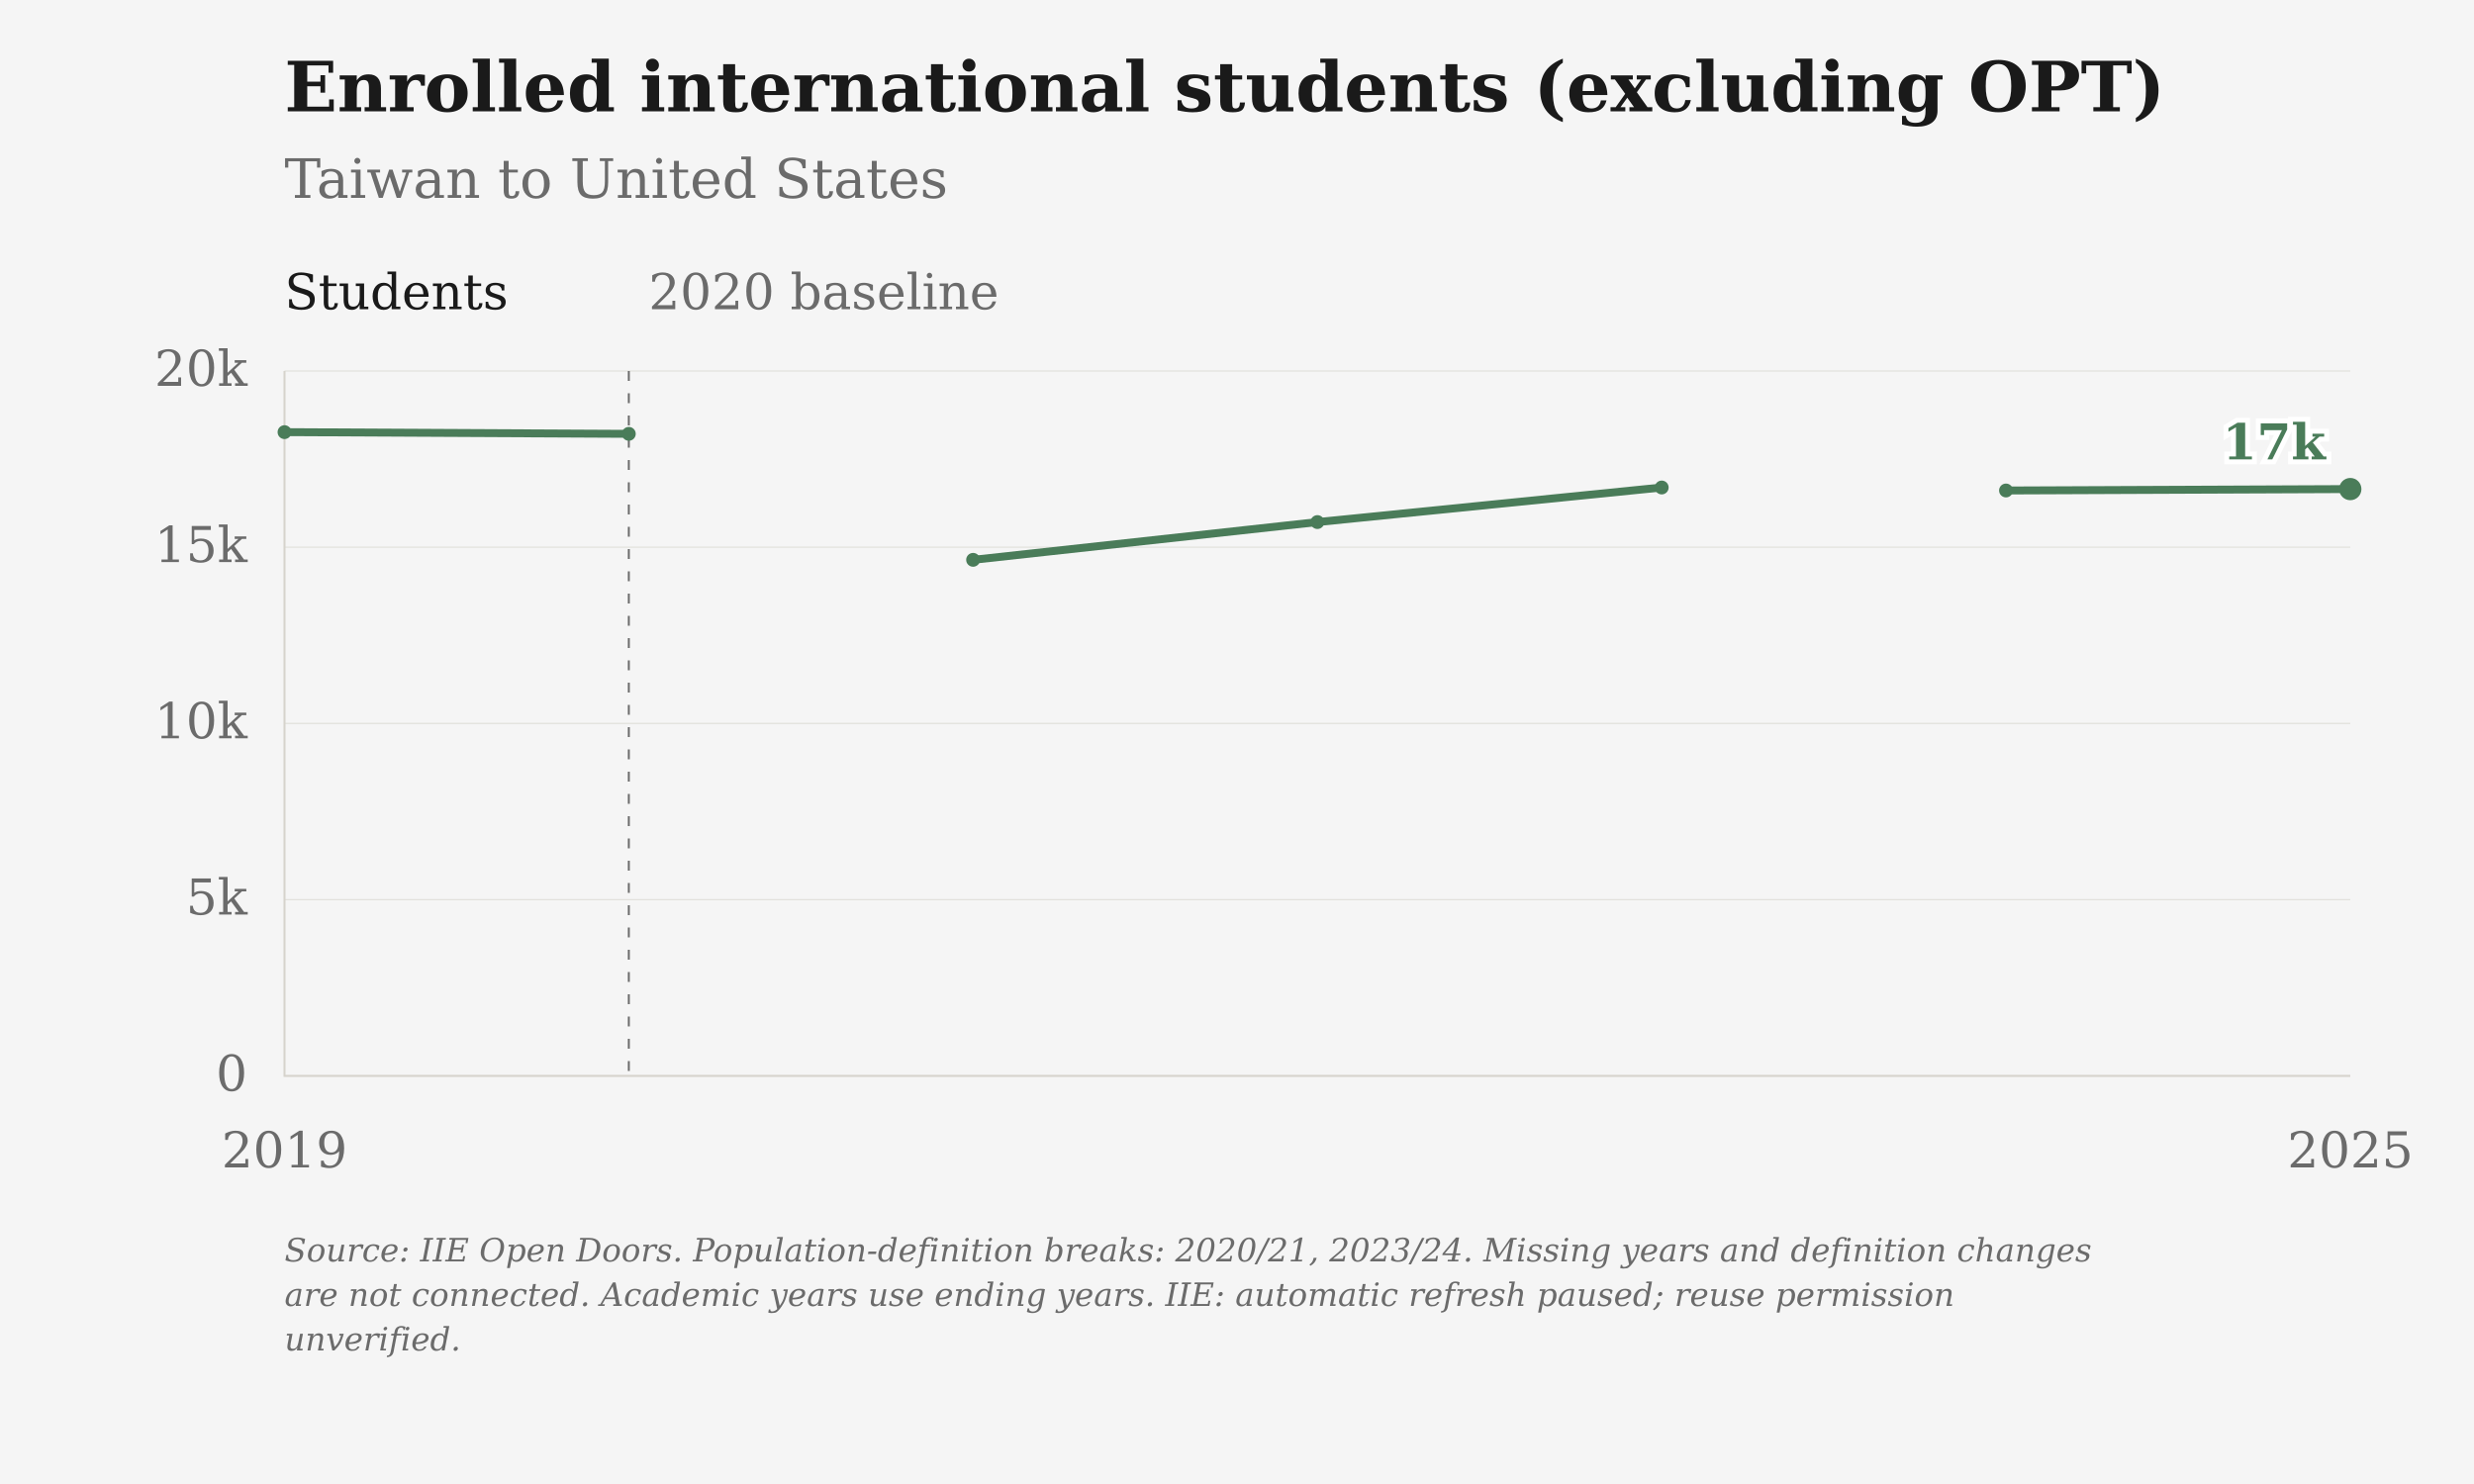
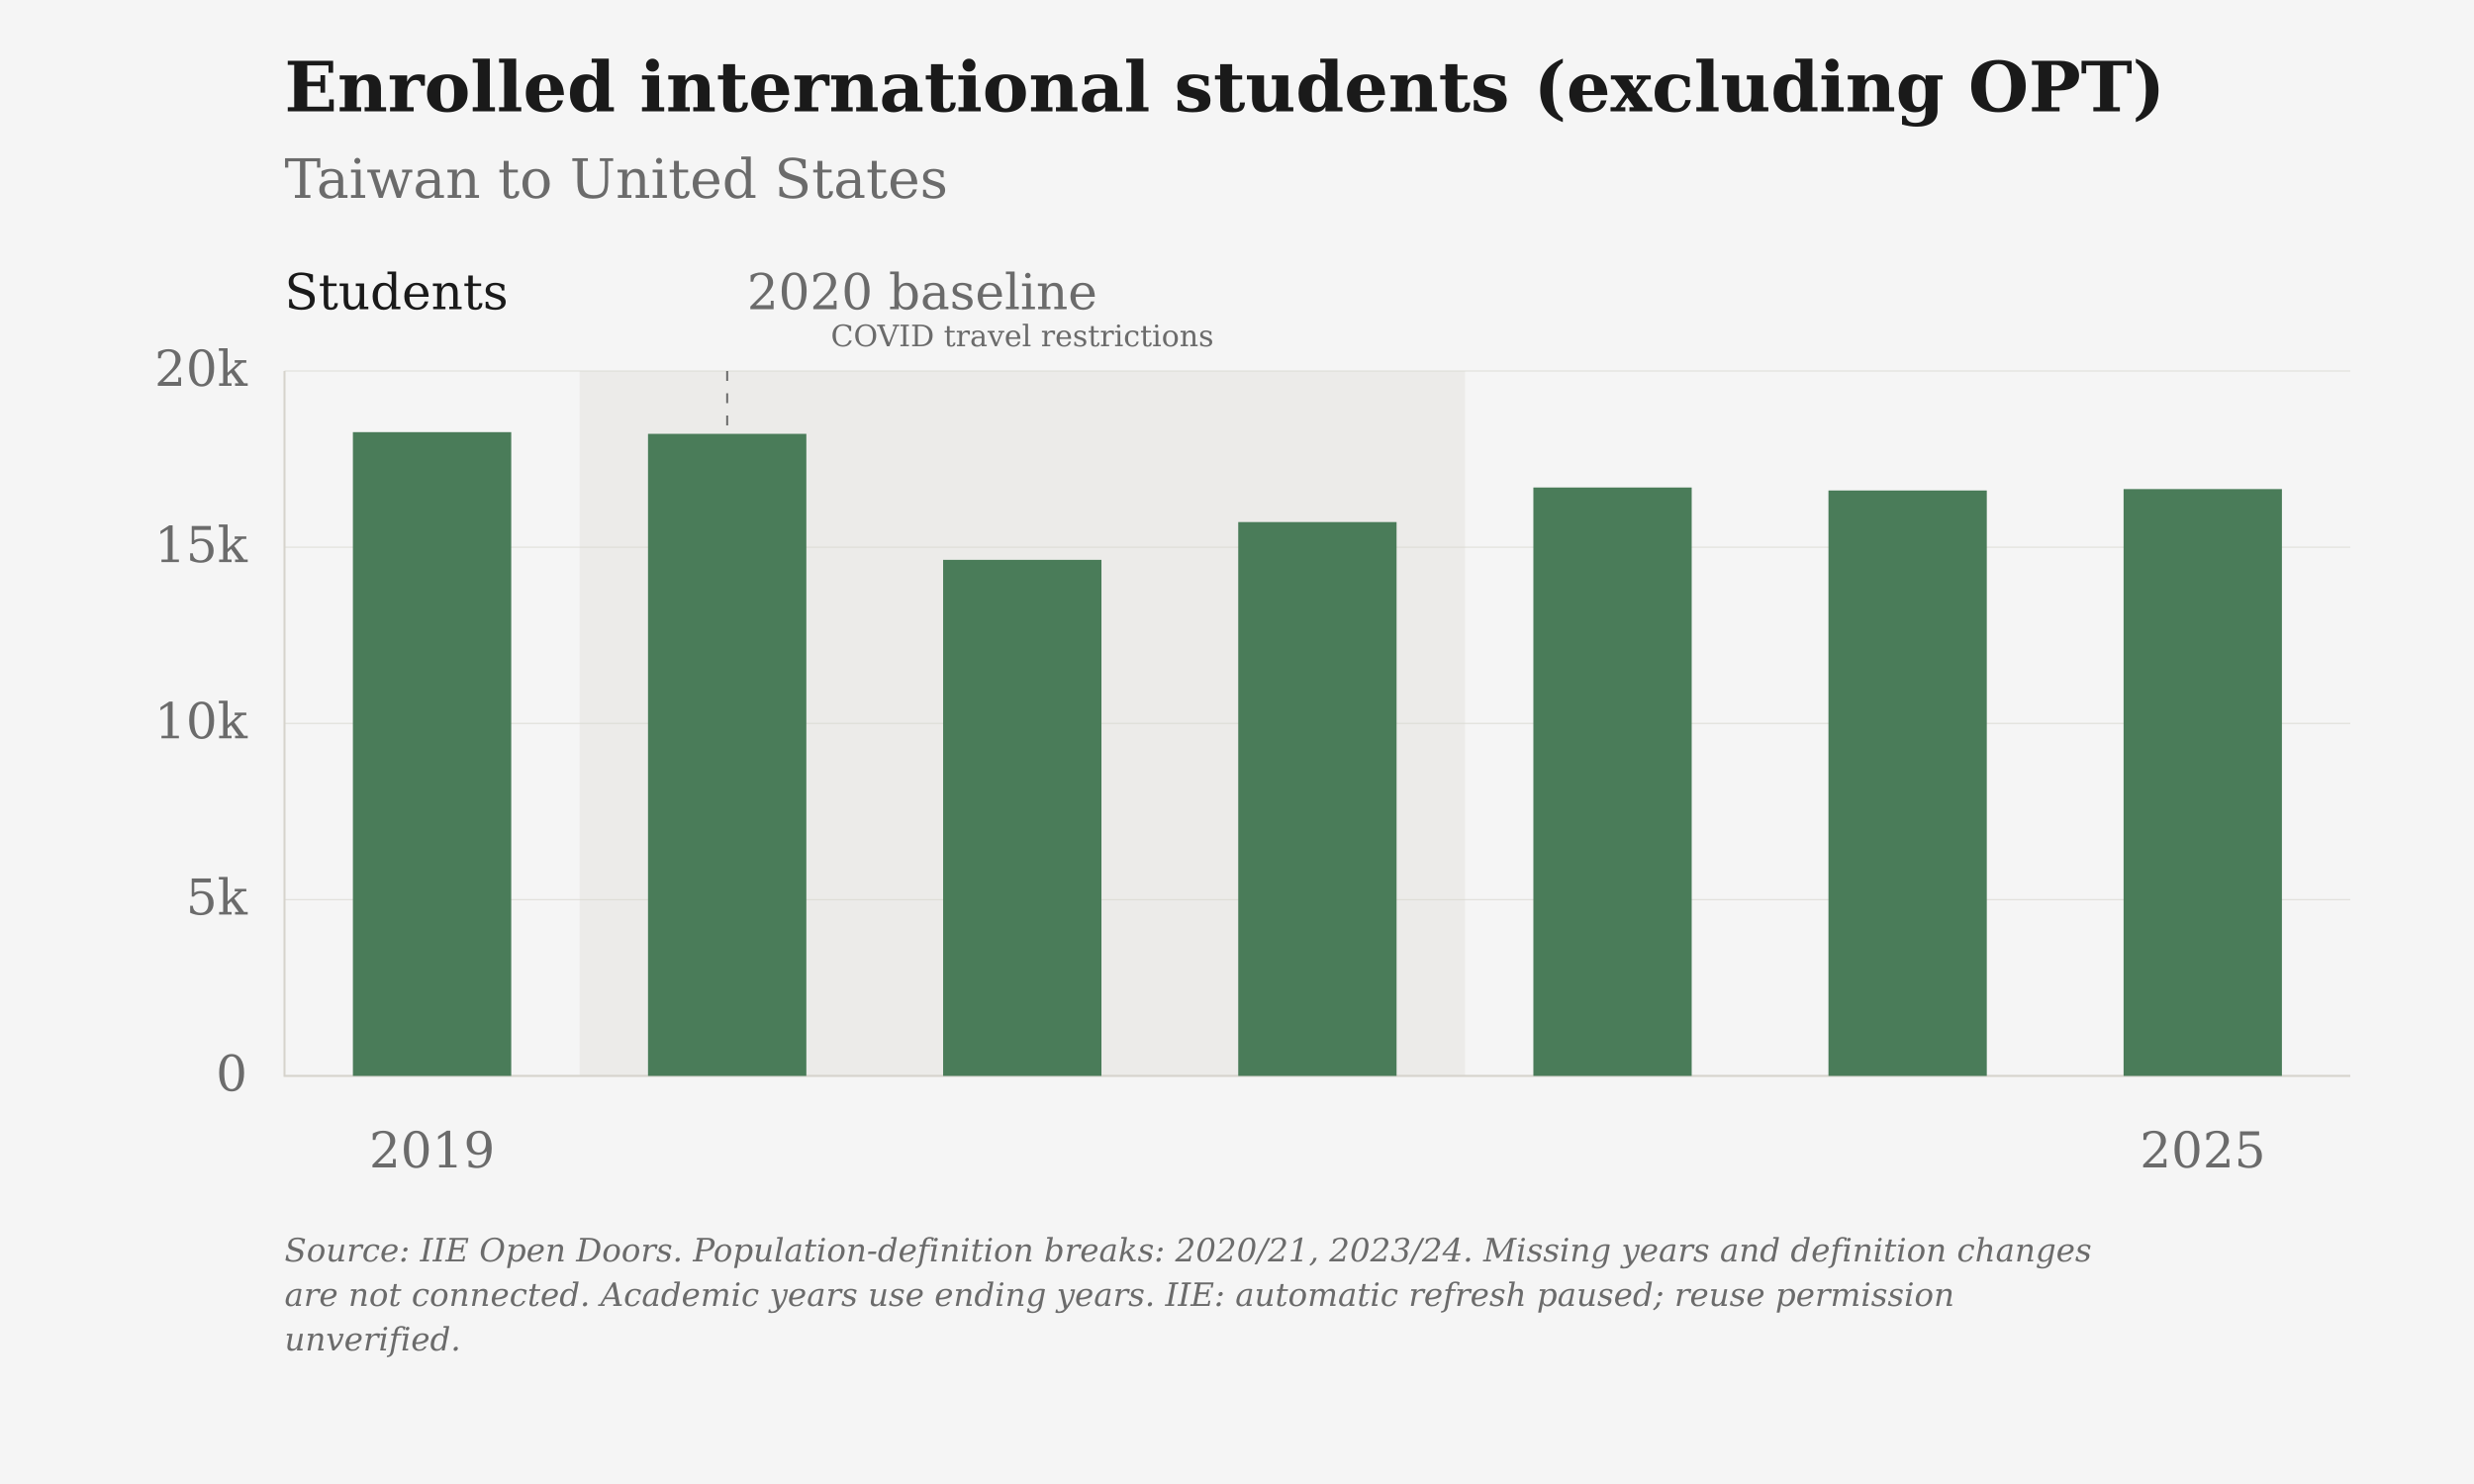
- <svg xmlns="http://www.w3.org/2000/svg" viewBox="0 0 1000 600" role="img" aria-label="Enrolled international students (excluding OPT): Taiwan to United States">
+ <svg xmlns="http://www.w3.org/2000/svg" viewBox="0 0 1000 600" role="img" aria-label="Enrolled international students (excluding OPT): Taiwan to United States" data-plot-style="columns">
  <rect class="chart-background" width="1000" height="600" fill="#F5F5F5" />
  <g font-family="DejaVu Serif, Georgia, 'Times New Roman', serif" font-size="20" fill="#6B6B6B">
    <text x="115" y="45" font-size="28" font-weight="bold" fill="#1A1A1A">Enrolled international students (excluding OPT)</text>
    <text x="115" y="80" font-size="22">Taiwan to United States</text>
+     <rect class="covid-band" data-start-year="2020" data-end-year="2022" x="234.29" y="150" width="357.86" height="285" fill="#D6D3CC" fill-opacity=".3" pointer-events="none" />
+     <text class="covid-label" x="413.21" y="140" text-anchor="middle" font-size="12" fill="#6B6B6B">COVID travel restrictions</text>
    <path d="M115 435.00H950" stroke="#D6D3CC" stroke-opacity="0.6" stroke-width="0.5" />
    <text x="100" y="441.00" text-anchor="end">0</text>
    <path d="M115 363.75H950" stroke="#D6D3CC" stroke-opacity="0.6" stroke-width="0.5" />
    <text x="100" y="369.75" text-anchor="end">5k</text>
    <path d="M115 292.50H950" stroke="#D6D3CC" stroke-opacity="0.6" stroke-width="0.5" />
    <text x="100" y="298.50" text-anchor="end">10k</text>
    <path d="M115 221.25H950" stroke="#D6D3CC" stroke-opacity="0.6" stroke-width="0.5" />
    <text x="100" y="227.25" text-anchor="end">15k</text>
    <path d="M115 150.00H950" stroke="#D6D3CC" stroke-opacity="0.6" stroke-width="0.5" />
    <text x="100" y="156.00" text-anchor="end">20k</text>
-     <text x="115.00" y="472" text-anchor="middle">2019</text>
-     <text x="950.00" y="472" text-anchor="middle">2025</text>
+     <text x="174.64" y="472" text-anchor="middle">2019</text>
+     <text x="890.36" y="472" text-anchor="middle">2025</text>
    <path d="M115 150V435H950" stroke="#D6D3CC" stroke-width="0.8" fill="none" />
-     <path d="M254.17 150V435" stroke="#6B6B6B" stroke-width="0.8" stroke-dasharray="4 5" />
-     <text x="262.17" y="125" text-anchor="start">2020 baseline</text>
+     <path d="M293.93 150V435" stroke="#6B6B6B" stroke-width="0.8" stroke-dasharray="4 5" />
+     <text x="301.93" y="125" text-anchor="start">2020 baseline</text>
    <text x="115" y="125" fill="#1A1A1A">Students</text>
-     <path class="data-line" data-series-id="iie:TWN:USA:enrolled_students" d="M115.00,174.72 L254.17,175.41 M393.33,226.35 L532.50,211.08 L671.67,197.10 M810.83,198.31 L950.00,197.74" fill="none" stroke="#4A7C59" stroke-width="3.2" stroke-linejoin="round" />
-     <circle data-series-id="iie:TWN:USA:enrolled_students" data-year="2019" data-value="18265" data-period="2018/19" data-reported-value="18265" data-reported-unit="students" data-status="observed" cx="115.00" cy="174.72" r="2.8" fill="#4A7C59" />
-     <circle data-series-id="iie:TWN:USA:enrolled_students" data-year="2020" data-value="18217" data-period="2019/20" data-reported-value="18217" data-reported-unit="students" data-status="observed" cx="254.17" cy="175.41" r="2.8" fill="#4A7C59" />
-     <circle data-series-id="iie:TWN:USA:enrolled_students" data-year="2021" data-value="14642" data-period="2020/21" data-reported-value="14642" data-reported-unit="students" data-status="observed" cx="393.33" cy="226.35" r="2.8" fill="#4A7C59" />
-     <circle data-series-id="iie:TWN:USA:enrolled_students" data-year="2022" data-value="15714" data-period="2021/22" data-reported-value="15714" data-reported-unit="students" data-status="observed" cx="532.50" cy="211.08" r="2.8" fill="#4A7C59" />
-     <circle data-series-id="iie:TWN:USA:enrolled_students" data-year="2023" data-value="16695" data-period="2022/23" data-reported-value="16695" data-reported-unit="students" data-status="observed" cx="671.67" cy="197.10" r="2.8" fill="#4A7C59" />
-     <circle data-series-id="iie:TWN:USA:enrolled_students" data-year="2024" data-value="16610" data-period="2023/24" data-reported-value="16610" data-reported-unit="students" data-status="observed" cx="810.83" cy="198.31" r="2.8" fill="#4A7C59" />
-     <circle data-series-id="iie:TWN:USA:enrolled_students" data-year="2025" data-value="16650" data-period="2024/25" data-reported-value="16650" data-reported-unit="students" data-status="observed" cx="950.00" cy="197.74" r="4.5" fill="#4A7C59" />
-     <text class="end-label" x="940.00" y="185.74" text-anchor="end" font-size="20" font-weight="bold" fill="#4A7C59" stroke="#FFFFFF" stroke-width="4" paint-order="stroke">17k</text>
+     <rect class="annual-column" data-series-id="iie:TWN:USA:enrolled_students" data-year="2019" data-value="18265" x="142.64" y="174.72" width="64.00" height="260.28" fill="#4A7C59" />
+     <circle data-series-id="iie:TWN:USA:enrolled_students" data-year="2019" data-value="18265" data-period="2018/19" data-reported-value="18265" data-reported-unit="students" data-status="observed" cx="174.64" cy="174.72" r="0" fill="#4A7C59" />
+     <rect class="annual-column" data-series-id="iie:TWN:USA:enrolled_students" data-year="2020" data-value="18217" x="261.93" y="175.41" width="64.00" height="259.59" fill="#4A7C59" />
+     <circle data-series-id="iie:TWN:USA:enrolled_students" data-year="2020" data-value="18217" data-period="2019/20" data-reported-value="18217" data-reported-unit="students" data-status="observed" cx="293.93" cy="175.41" r="0" fill="#4A7C59" />
+     <rect class="annual-column" data-series-id="iie:TWN:USA:enrolled_students" data-year="2021" data-value="14642" x="381.21" y="226.35" width="64.00" height="208.65" fill="#4A7C59" />
+     <circle data-series-id="iie:TWN:USA:enrolled_students" data-year="2021" data-value="14642" data-period="2020/21" data-reported-value="14642" data-reported-unit="students" data-status="observed" cx="413.21" cy="226.35" r="0" fill="#4A7C59" />
+     <rect class="annual-column" data-series-id="iie:TWN:USA:enrolled_students" data-year="2022" data-value="15714" x="500.50" y="211.08" width="64.00" height="223.92" fill="#4A7C59" />
+     <circle data-series-id="iie:TWN:USA:enrolled_students" data-year="2022" data-value="15714" data-period="2021/22" data-reported-value="15714" data-reported-unit="students" data-status="observed" cx="532.50" cy="211.08" r="0" fill="#4A7C59" />
+     <rect class="annual-column" data-series-id="iie:TWN:USA:enrolled_students" data-year="2023" data-value="16695" x="619.79" y="197.10" width="64.00" height="237.90" fill="#4A7C59" />
+     <circle data-series-id="iie:TWN:USA:enrolled_students" data-year="2023" data-value="16695" data-period="2022/23" data-reported-value="16695" data-reported-unit="students" data-status="observed" cx="651.79" cy="197.10" r="0" fill="#4A7C59" />
+     <rect class="annual-column" data-series-id="iie:TWN:USA:enrolled_students" data-year="2024" data-value="16610" x="739.07" y="198.31" width="64.00" height="236.69" fill="#4A7C59" />
+     <circle data-series-id="iie:TWN:USA:enrolled_students" data-year="2024" data-value="16610" data-period="2023/24" data-reported-value="16610" data-reported-unit="students" data-status="observed" cx="771.07" cy="198.31" r="0" fill="#4A7C59" />
+     <rect class="annual-column" data-series-id="iie:TWN:USA:enrolled_students" data-year="2025" data-value="16650" x="858.36" y="197.74" width="64.00" height="237.26" fill="#4A7C59" />
+     <circle data-series-id="iie:TWN:USA:enrolled_students" data-year="2025" data-value="16650" data-period="2024/25" data-reported-value="16650" data-reported-unit="students" data-status="observed" cx="890.36" cy="197.74" r="0" fill="#4A7C59" />
    <text class="figure-source" x="115" y="510" font-size="13" font-style="italic">Source: IIE Open Doors. Population-definition breaks: 2020/21, 2023/24. Missing years and definition changes</text>
    <text class="figure-source" x="115" y="528" font-size="13" font-style="italic">are not connected. Academic years use ending years. IIE: automatic refresh paused; reuse permission</text>
    <text class="figure-source" x="115" y="546" font-size="13" font-style="italic">unverified.</text>
  </g>
</svg>
